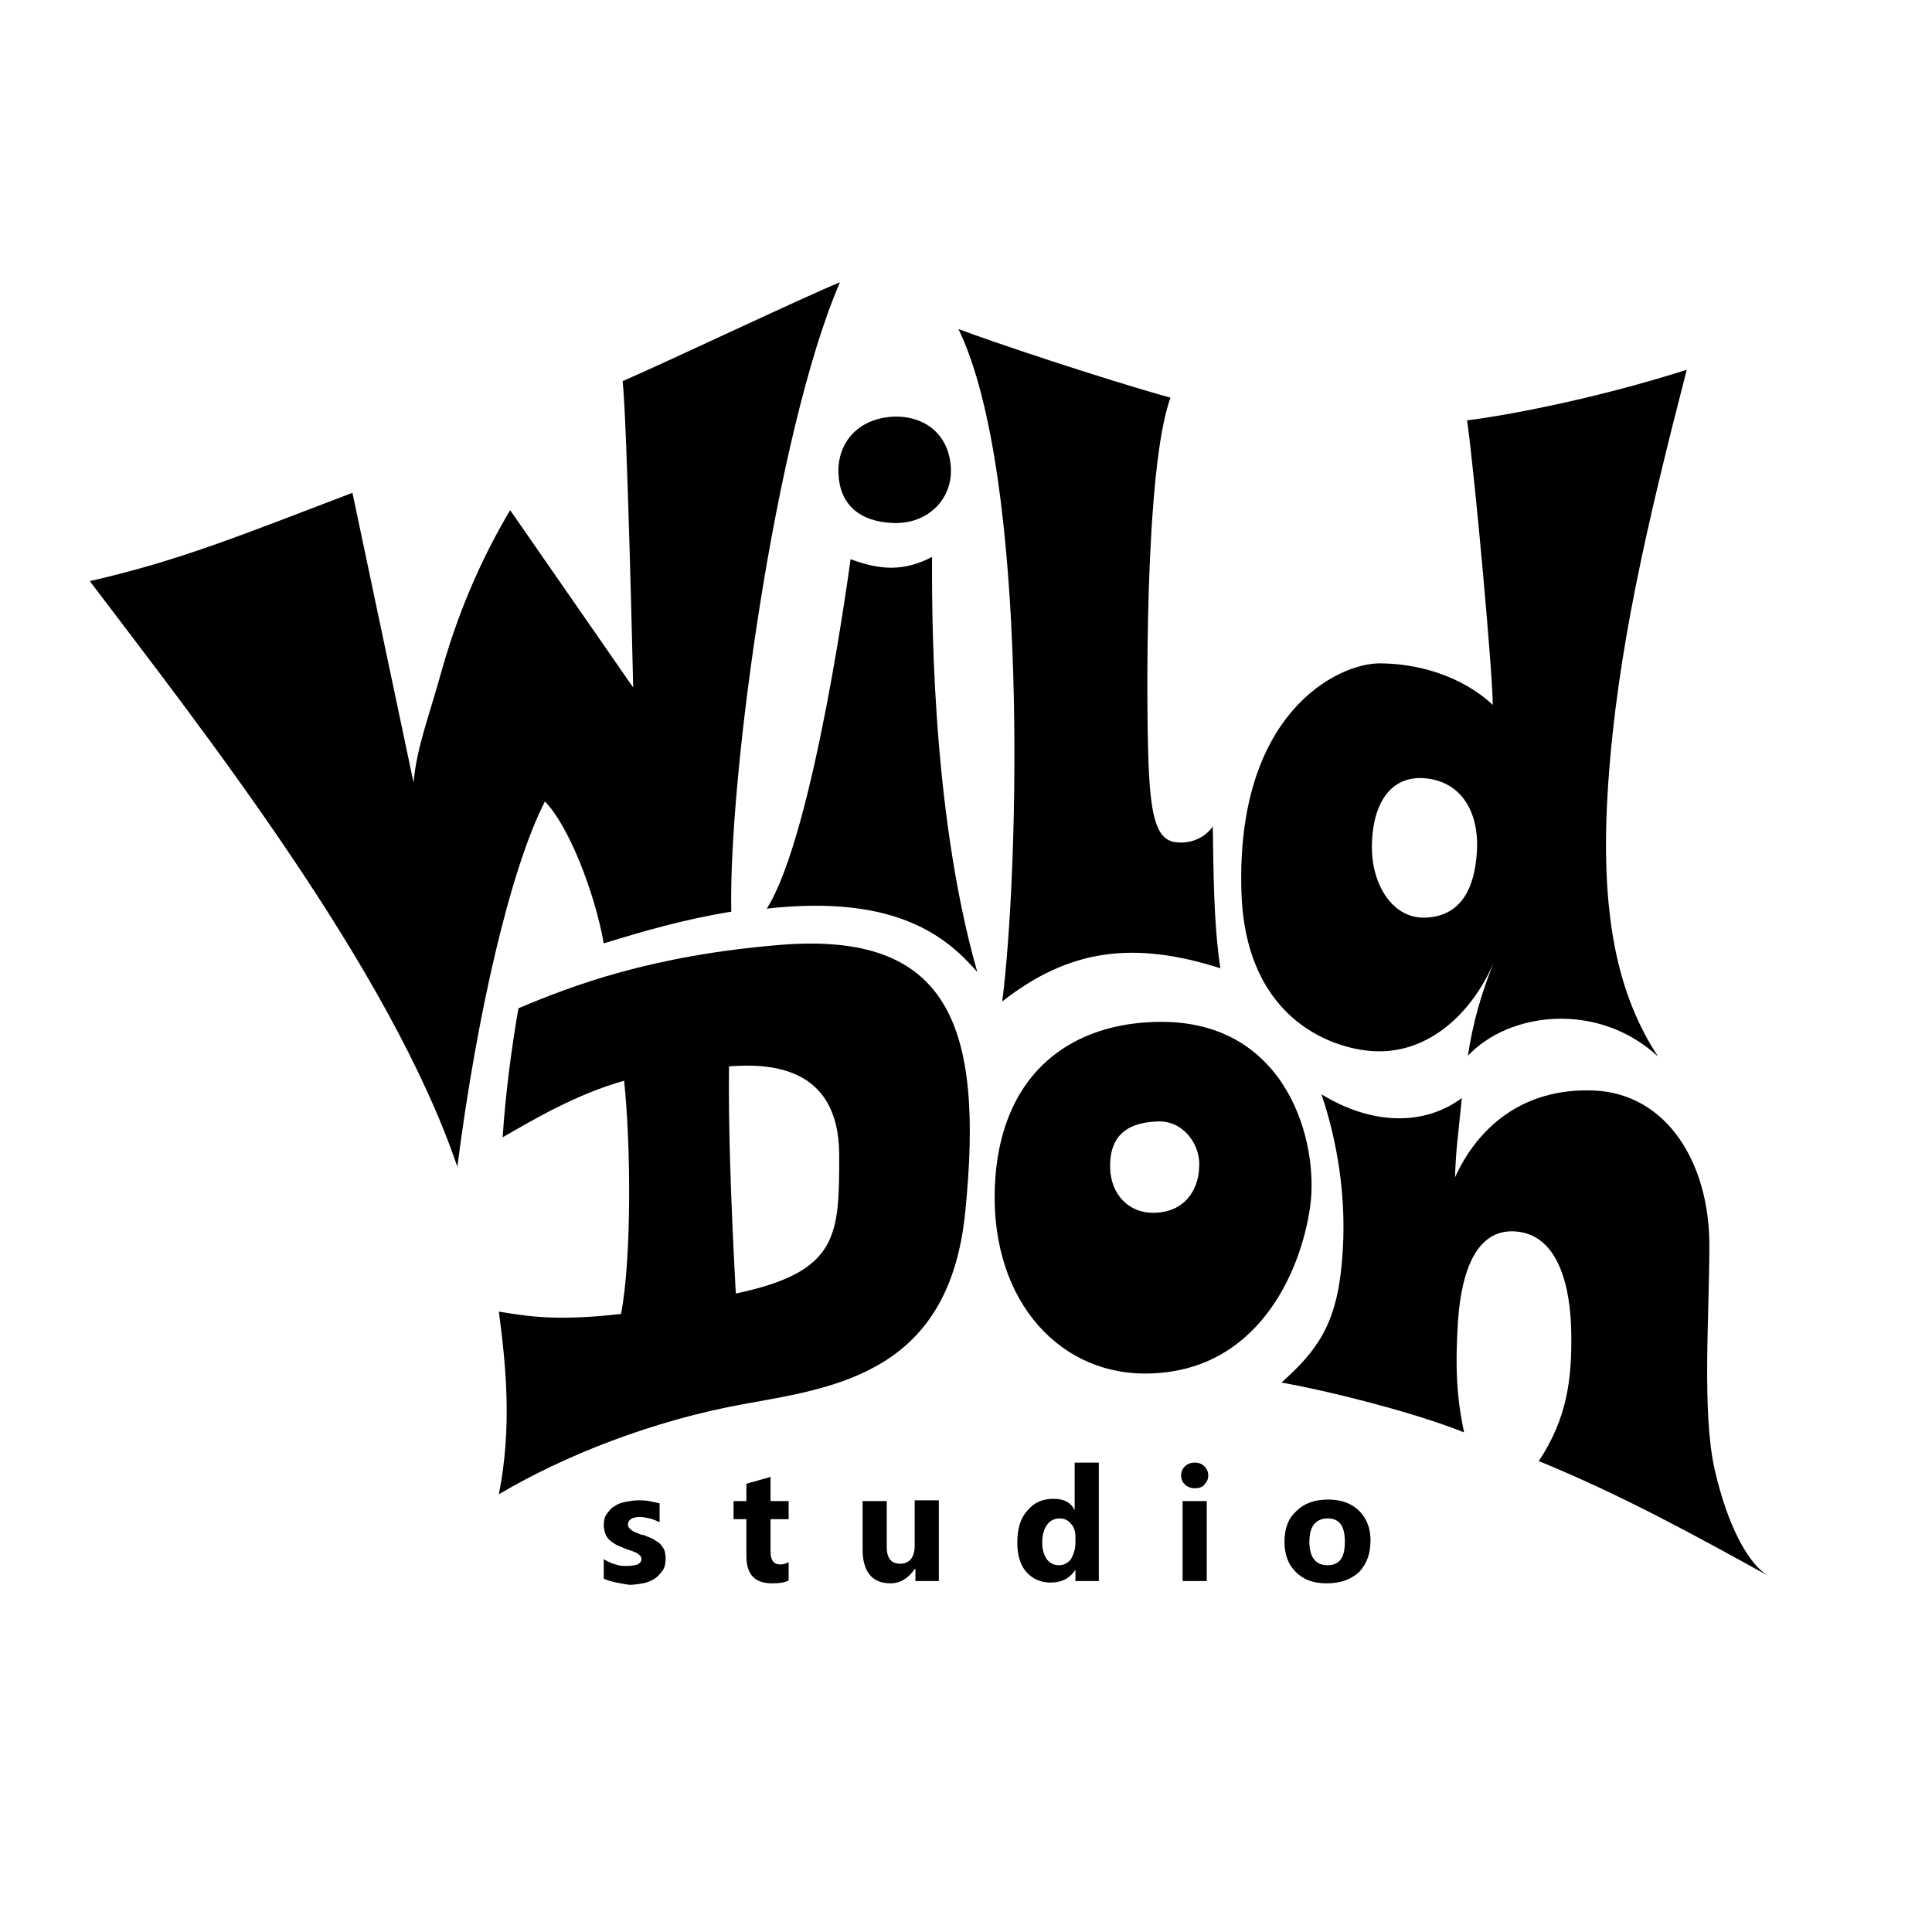
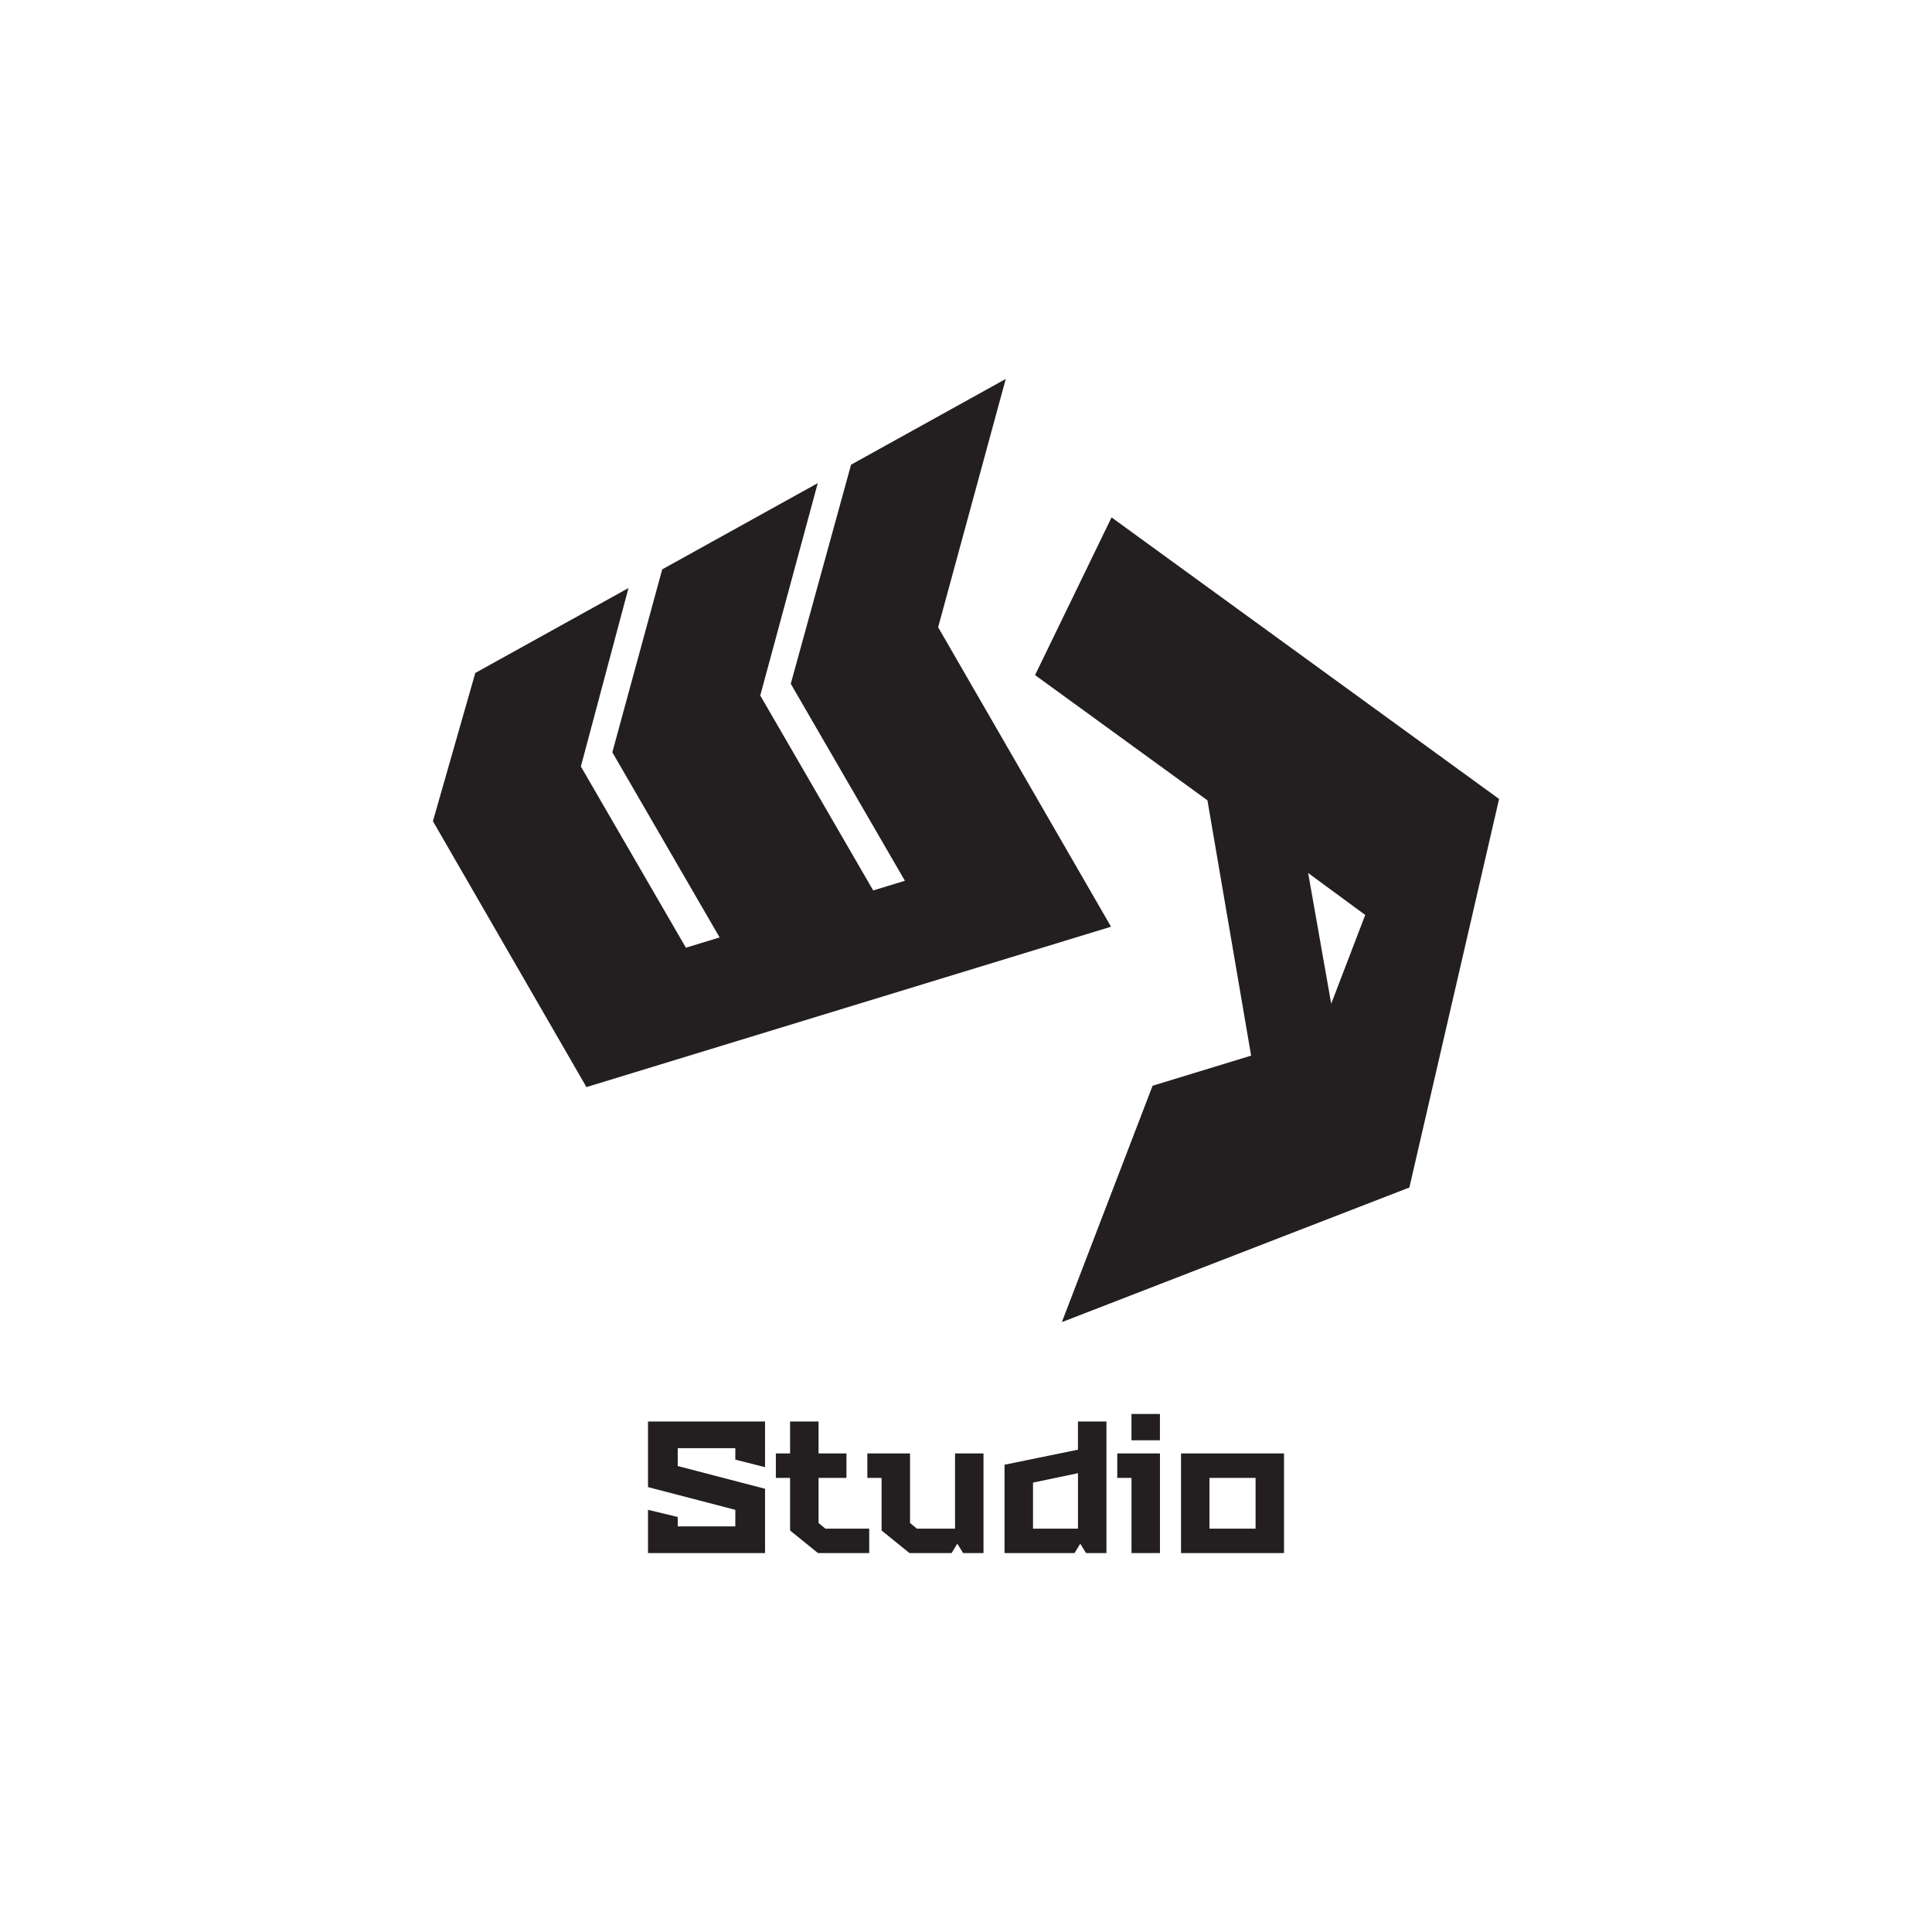
- <svg xmlns="http://www.w3.org/2000/svg" version="1.1" id="Layer_1" x="0px" y="0px" viewBox="0 0 256 256" style="enable-background:new 0 0 256 256;" xml:space="preserve">
-   <g>
-     <path d="M11.9,77c11.8-2.7,19.6-5.9,34.8-11.7l8.1,38.4c0.4-4.7,2.1-8.9,3.8-15.1c2.5-8.8,5.9-15.8,9-21   c5.4,7.8,10.9,15.7,16.3,23.5c0,0-0.8-35.4-1.4-40.6c5.8-2.5,23.7-11,28.8-13.1c-8.6,19.9-14.8,65.8-14.4,83.4   c-6.2,1-11.7,2.6-16.9,4.2c-1.2-6.8-4.7-15.7-7.8-18.8c-4.6,9-9,28.2-11.6,48.4C51.6,128.1,26.5,96.3,11.9,77z" />
-     <path d="M101.6,120.4c17.7-2,24.2,4.2,27.9,8.4c-6.3-22-6-49.6-6-55c-3.7,1.9-6.7,1.8-10.8,0.3C112.7,74.1,107.9,110.5,101.6,120.4   z" />
-     <path d="M118.7,55.2c-5,0.1-7.8,3.5-7.6,7.6s2.8,6.3,7.2,6.5s7.8-2.9,7.7-7.1S123,55.2,118.7,55.2z" />
-     <path d="M127,43.6c9.4,19.4,8,72,5.8,89.1c8.8-6.9,17.3-8.1,28.9-4.4c-0.9-6.1-0.9-12.7-1-18.8c-0.7,1.1-2.5,2.4-4.9,2.1   c-2.5-0.3-3.3-3.2-3.6-10.1c-0.3-6.9-0.6-39.4,2.9-48.8C145.8,50.1,131.2,45.2,127,43.6z" />
-     <path d="M103.4,125.2c22.3-1.8,27,10.6,24.5,35.4c-2.1,21.1-16.8,23.2-29.1,25.4c-12.3,2.2-24.1,6.9-32.7,12c1.8-9,0.9-17.4,0-24.2   c3.8,0.6,7.6,1.3,16.2,0.3c1.4-7.5,1.3-22.3,0.4-30.9c-6.4,1.8-12.1,5.2-16.1,7.5c0.4-6.1,1.3-12.6,2.1-17.1   C75.8,130.6,86.3,126.6,103.4,125.2z M96.6,141.3c-0.1,7.2,0.2,17.3,0.9,30.1c13.7-2.9,13.7-7.7,13.7-18.5   C111.1,141.2,101.9,140.9,96.6,141.3z" />
-     <path d="M173.6,159.9c-1.2,8.5-6.9,22.1-21.9,22.1c-11.9,0-21-10.5-19.8-26.1c1.1-14,10.3-20.5,22-20.5   C170.6,135.4,174.8,151.4,173.6,159.9z M153.3,148.6c-4.9,0.2-6.3,2.8-6.2,6.2c0.1,3.4,2.4,6,5.9,5.9c3.9-0.1,5.8-2.9,5.9-6.1   C159.1,151.7,156.8,148.4,153.3,148.6z" />
-     <path d="M175.1,145c6.7,4.1,13.6,4.2,18.6,0.5c-0.5,5.1-0.8,6.9-0.9,10.5c2.9-6.4,8.8-11.9,18.4-11.5c9.6,0.4,15.3,9.5,15.3,20.5   c0,9.3-1,22.2,0.7,29.7c1.7,7.5,4.5,12.6,7.1,14.1c-9.8-5.4-19.2-10.6-30.4-15.2c3.7-5.6,4.4-10.7,4.3-17   c-0.1-6.4-1.8-12.8-7.1-13.4s-7.4,4.9-7.9,11.7c-0.4,6.2-0.2,10.2,0.8,14.9c-6.7-2.7-18.4-5.6-24.2-6.6c4.7-4.2,7.3-7.7,8-15.9   C178.6,158.8,177.1,150.9,175.1,145z" />
-     <path d="M80,209.2v-2.6c0.5,0.3,1.1,0.6,1.6,0.7c0.5,0.2,1,0.2,1.5,0.2c0.6,0,1-0.1,1.4-0.2c0.3-0.2,0.5-0.4,0.5-0.7   c0-0.2-0.1-0.4-0.2-0.5c-0.2-0.1-0.3-0.3-0.6-0.4c-0.2-0.1-0.5-0.2-0.8-0.3c-0.3-0.1-0.6-0.2-0.8-0.3c-0.4-0.2-0.8-0.3-1.1-0.5   c-0.3-0.2-0.6-0.4-0.8-0.6c-0.2-0.2-0.4-0.5-0.5-0.8c-0.1-0.3-0.2-0.7-0.2-1.1c0-0.6,0.1-1.1,0.4-1.5c0.3-0.4,0.6-0.8,1-1   c0.4-0.3,0.9-0.5,1.5-0.6c0.6-0.1,1.1-0.2,1.7-0.2c0.5,0,0.9,0,1.4,0.1c0.5,0.1,1,0.2,1.4,0.3v2.5c-0.4-0.2-0.9-0.4-1.3-0.5   c-0.5-0.1-0.9-0.2-1.4-0.2c-0.2,0-0.4,0-0.6,0.1c-0.2,0-0.4,0.1-0.5,0.2s-0.3,0.2-0.3,0.3s-0.1,0.2-0.1,0.4c0,0.2,0.1,0.4,0.2,0.5   c0.1,0.1,0.3,0.3,0.5,0.4c0.2,0.1,0.4,0.2,0.7,0.3c0.2,0.1,0.5,0.2,0.7,0.2c0.4,0.2,0.8,0.3,1.2,0.5c0.3,0.2,0.6,0.4,0.9,0.6   c0.2,0.2,0.4,0.5,0.6,0.8c0.1,0.3,0.2,0.7,0.2,1.2c0,0.6-0.1,1.2-0.4,1.6c-0.3,0.4-0.6,0.8-1.1,1.1c-0.4,0.3-1,0.5-1.5,0.6   c-0.6,0.1-1.2,0.2-1.8,0.2C82.1,209.8,81,209.6,80,209.2z" />
-     <path d="M104.5,209.4c-0.5,0.3-1.2,0.4-2.2,0.4c-2.3,0-3.4-1.2-3.4-3.6v-4.9h-1.7v-2.4h1.7v-2.3l3.2-0.9v3.2h2.4v2.4h-2.4v4.3   c0,1.1,0.4,1.7,1.3,1.7c0.3,0,0.7-0.1,1.1-0.3V209.4z" />
-     <path d="M124.5,209.5h-3.2v-1.6h-0.1c-0.8,1.2-1.9,1.9-3.2,1.9c-2.4,0-3.7-1.5-3.7-4.5v-6.4h3.2v6.1c0,1.5,0.6,2.2,1.8,2.2   c0.6,0,1-0.2,1.4-0.6c0.3-0.4,0.5-1,0.5-1.7v-6.1h3.2V209.5z" />
-     <path d="M145.7,209.5h-3.2v-1.5h0c-0.7,1.1-1.8,1.7-3.3,1.7c-1.3,0-2.4-0.5-3.2-1.4c-0.8-0.9-1.2-2.2-1.2-3.9   c0-1.8,0.4-3.2,1.3-4.2c0.9-1.1,2-1.6,3.5-1.6c1.4,0,2.3,0.5,2.8,1.5h0v-6.3h3.2V209.5z M142.5,204.4v-0.8c0-0.7-0.2-1.3-0.6-1.7   c-0.4-0.5-0.9-0.7-1.5-0.7c-0.7,0-1.3,0.3-1.7,0.9c-0.4,0.6-0.6,1.3-0.6,2.3c0,0.9,0.2,1.6,0.6,2.2c0.4,0.5,0.9,0.8,1.6,0.8   c0.7,0,1.2-0.3,1.6-0.8C142.3,205.9,142.5,205.2,142.5,204.4z" />
-     <path d="M158.3,197.2c-0.5,0-1-0.2-1.3-0.5c-0.3-0.3-0.5-0.7-0.5-1.2c0-0.5,0.2-0.9,0.5-1.2c0.3-0.3,0.8-0.5,1.3-0.5   c0.6,0,1,0.2,1.3,0.5c0.3,0.3,0.5,0.7,0.5,1.2c0,0.5-0.2,0.9-0.5,1.2C159.3,197.1,158.8,197.2,158.3,197.2z M159.9,209.5h-3.2   v-10.6h3.2V209.5z" />
-     <path d="M175.8,209.8c-1.8,0-3.1-0.5-4.1-1.5c-1-1-1.5-2.3-1.5-4c0-1.8,0.5-3.1,1.6-4.1c1-1,2.4-1.5,4.2-1.5c1.7,0,3.1,0.5,4.1,1.5   c1,1,1.5,2.3,1.5,3.9c0,1.8-0.5,3.1-1.5,4.2C179,209.3,177.6,209.8,175.8,209.8z M175.9,201.2c-0.8,0-1.4,0.3-1.8,0.8   c-0.4,0.5-0.6,1.3-0.6,2.3c0,2,0.8,3.1,2.4,3.1c1.6,0,2.3-1,2.3-3.1C178.2,202.2,177.5,201.2,175.9,201.2z" />
-     <path d="M194.4,55.7c4.2-0.5,16.2-2.6,29.1-6.7c-5.3,20.6-9.2,37.3-10.4,54.8s1.3,28.1,6.6,36.2c-8-7.4-19.8-5.9-25.2-0.1   c0.7-4.5,1.7-8,3.4-12.3c-2.8,6.5-8.4,11.9-15.5,11.7c-4.9-0.1-17.3-3.5-17.9-21c-0.8-23.9,12.8-30.4,18.3-30.4   c4.8,0,10.7,1.5,15,5.5C197.8,89.4,195.5,63.7,194.4,55.7z M188.5,103.1c-5.4-0.2-6.9,5.3-6.7,9.9c0.2,4.2,2.6,8.6,6.9,8.6   c4.7-0.1,6.7-3.6,7-8.8C196,107.7,193.7,103.4,188.5,103.1z" />
-   </g>
+ <svg xmlns="http://www.w3.org/2000/svg" id="Layer_3" data-name="Layer 3" viewBox="0 0 1000 1000">
+   <defs>
+     <style>
+       .cls-1 {
+         fill: #231f20;
+       }
+     </style>
+   </defs>
+   <path class="cls-1" d="m246,348.33l79.3-43.96-24.64,92.36,54.36,93.8,17.45-5.33-55.53-95.82,25.82-94.68,80.51-44.63-29.76,109.92,58.46,100.9,16.4-5.01-59.07-101.95,31.21-113.41,80.07-44.38-35,128.52,89.49,155-271.53,83.02-79.46-137.63,21.92-76.69Zm529.93,65.2l-46.44,201.12-179.88,69.68,46.97-122.35,51-15.59-22.61-132.14-89.23-64.83,39.6-81.61,200.58,145.73Zm-69.29,60.05l-29.54-21.72,11.93,67.67,17.61-45.95Zm-212.32,317.64h-19.74l-3.54-2.92v-36h-22.1v12.65h7.37v27.24l14.44,11.68h21.8l2.95-4.87,3.01,4.87h10.55v-51.57h-14.73v38.92Zm-158.91-21.5l45.19,11.77v8.56h-29.81v-4.87l-15.38-3.7v22.38h60.57v-33.28l-45.19-11.77v-9.24h29.81v5.94l15.38,3.89v-23.64h-60.57v33.96Zm88.27,18.58v-23.35h14.44v-12.65h-14.44v-16.54h-14.73v16.54h-7.37v12.65h7.37v27.24l14.44,11.68h26.52v-12.65h-22.69l-3.54-2.92Zm134.28-52.54h14.73v68.11h-10.55l-3.01-4.87-2.95,4.87h-36.24v-45.73l38-7.78v-14.6Zm0,26.76l-23.27,4.87v23.84h23.27v-28.7Zm20.33,2.43h7.37v38.92h14.73v-51.57h-22.1v12.65Zm86.32-12.65v51.57h-53.32v-51.57h53.32Zm-14.73,12.65h-23.86v26.27h23.86v-26.27Zm-64.23-19.46h14.73v-13.62h-14.73v13.62Z" />
</svg>
